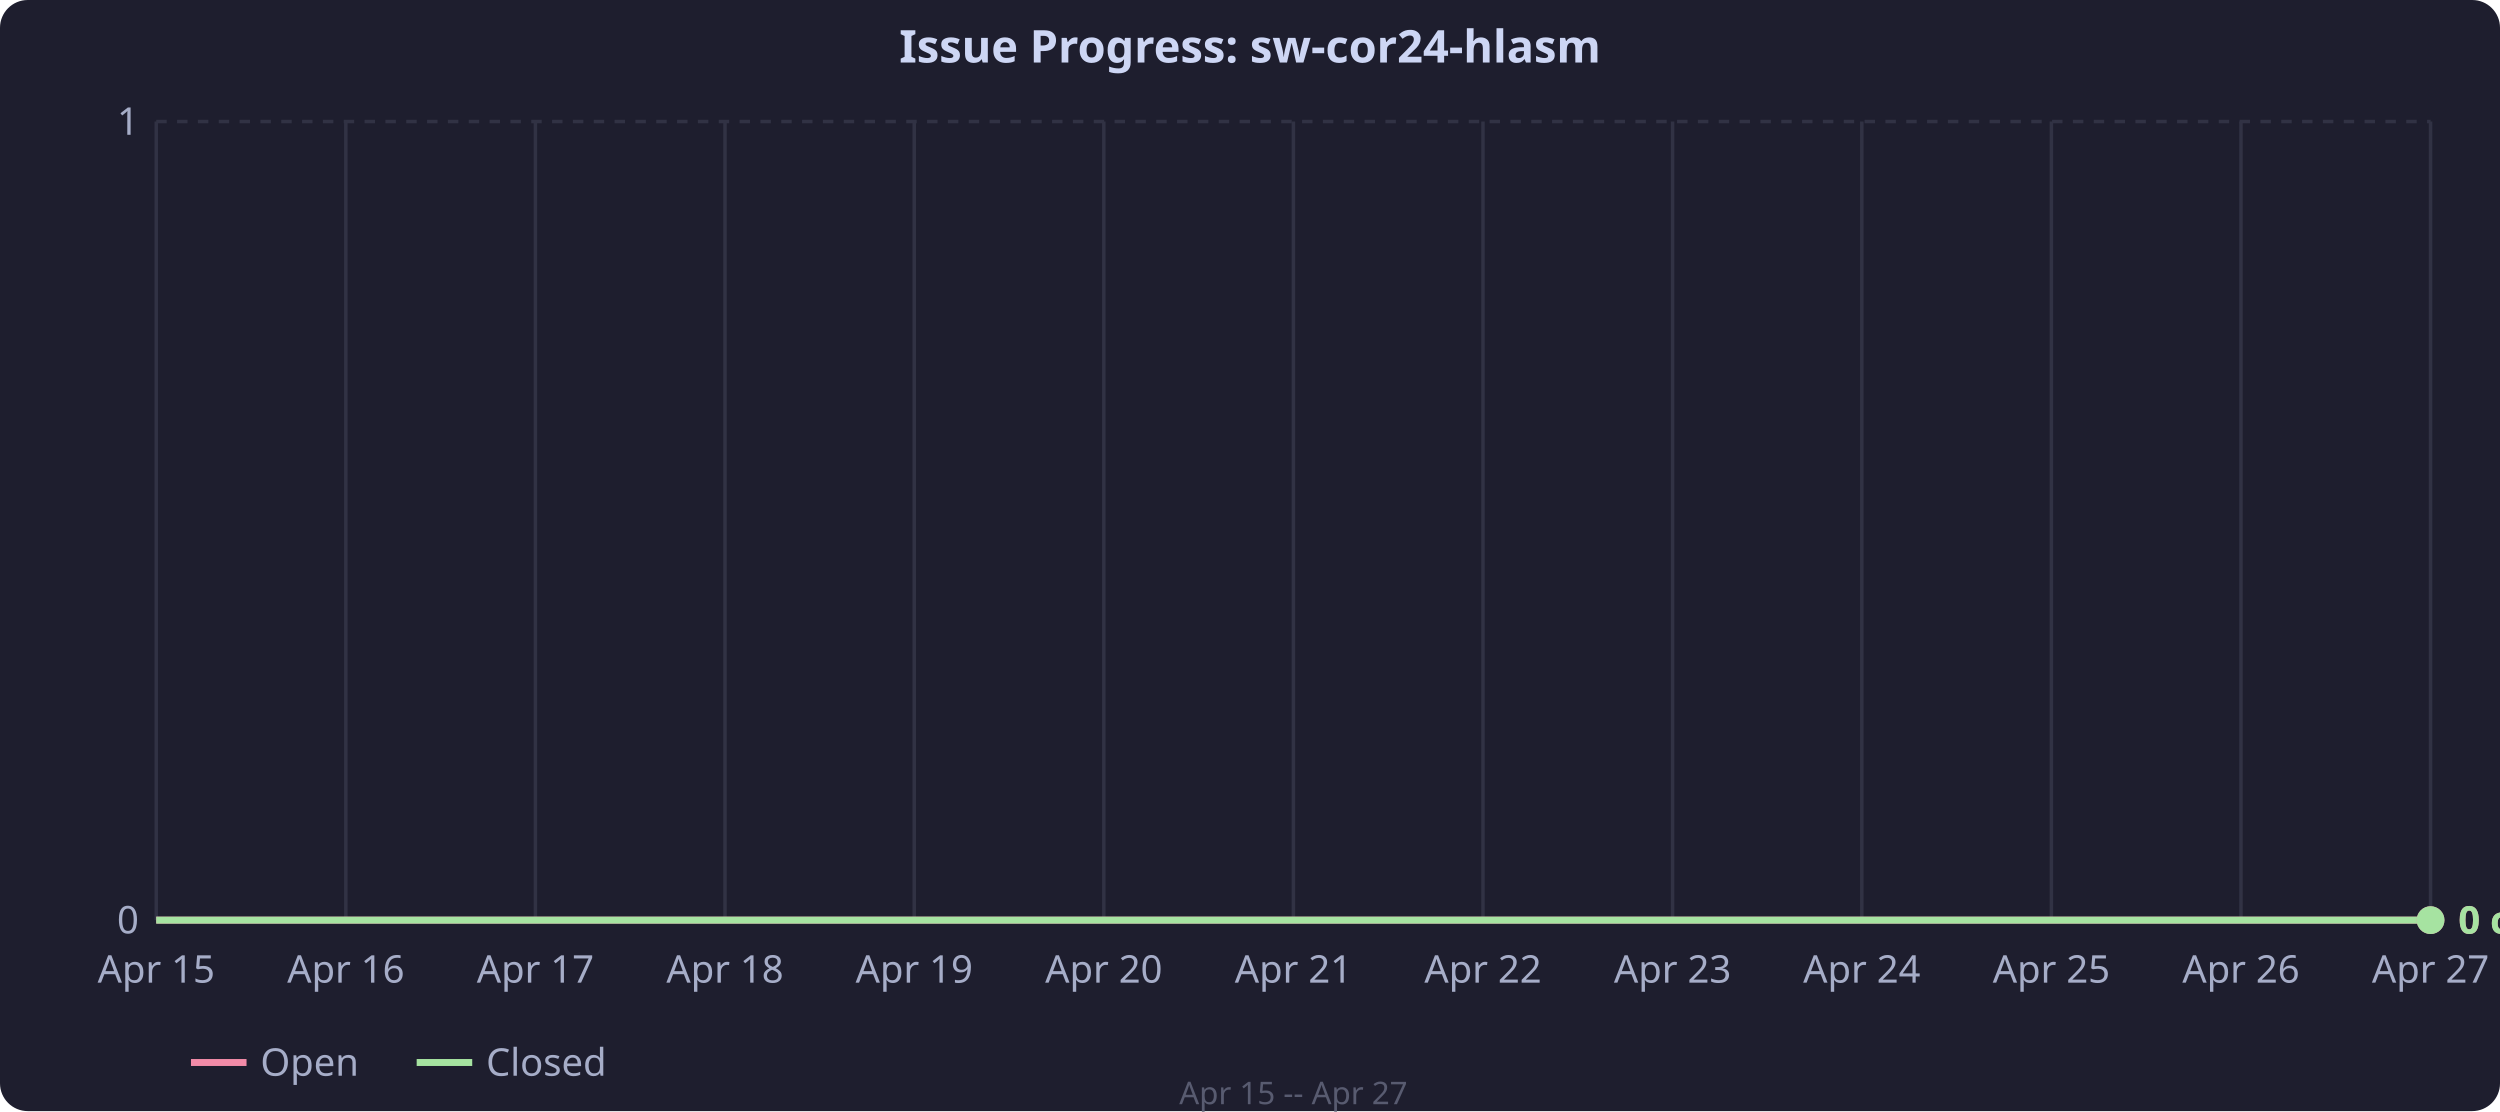
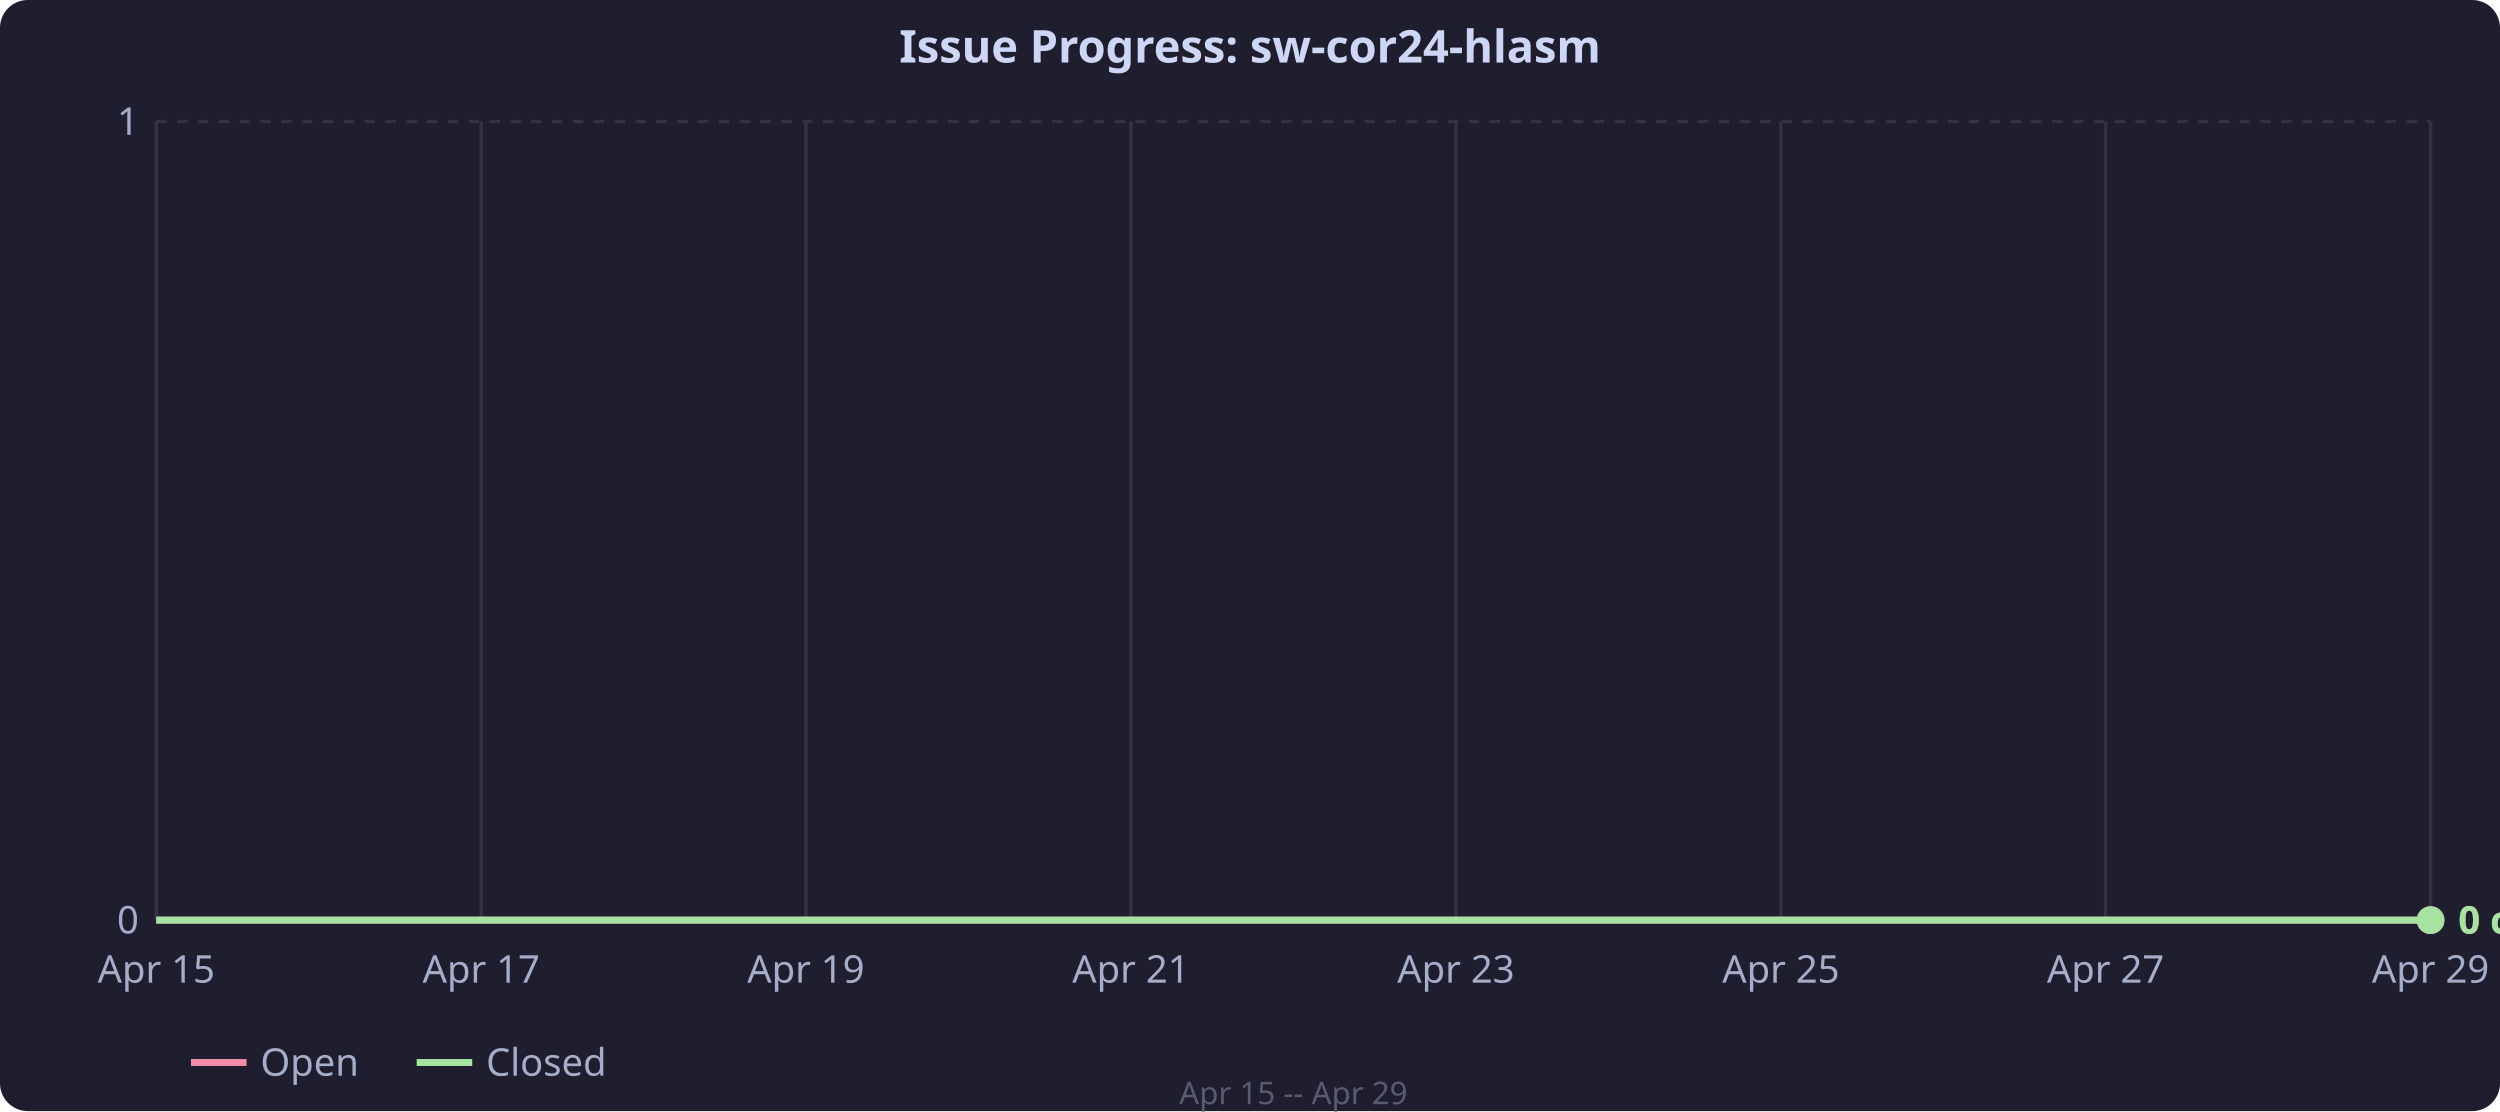
<svg xmlns="http://www.w3.org/2000/svg" viewBox="0 0 720 320" style="font-family: system-ui, sans-serif; font-size: 11px; color: #cdd6f4;">
  <rect width="720" height="320" fill="#1e1e2e" rx="8" />
  <line x1="45" y1="265.0" x2="700" y2="265.0" stroke="#313244" stroke-dasharray="3,3" />
  <text x="40" y="265.0" fill="#a6adc8" text-anchor="end" dominant-baseline="middle">0</text>
  <line x1="45" y1="35.0" x2="700" y2="35.0" stroke="#313244" stroke-dasharray="3,3" />
  <text x="40" y="35.0" fill="#a6adc8" text-anchor="end" dominant-baseline="middle">1</text>
  <text x="45.0" y="283" fill="#a6adc8" text-anchor="middle">Apr 15</text>
  <line x1="45.0" y1="35" x2="45.0" y2="265" stroke="#313244" />
-   <text x="99.6" y="283" fill="#a6adc8" text-anchor="middle">Apr 16</text>
-   <line x1="99.6" y1="35" x2="99.6" y2="265" stroke="#313244" />
-   <text x="154.2" y="283" fill="#a6adc8" text-anchor="middle">Apr 17</text>
-   <line x1="154.2" y1="35" x2="154.2" y2="265" stroke="#313244" />
-   <text x="208.8" y="283" fill="#a6adc8" text-anchor="middle">Apr 18</text>
-   <line x1="208.8" y1="35" x2="208.8" y2="265" stroke="#313244" />
-   <text x="263.3" y="283" fill="#a6adc8" text-anchor="middle">Apr 19</text>
-   <line x1="263.3" y1="35" x2="263.3" y2="265" stroke="#313244" />
-   <text x="317.9" y="283" fill="#a6adc8" text-anchor="middle">Apr 20</text>
-   <line x1="317.9" y1="35" x2="317.9" y2="265" stroke="#313244" />
-   <text x="372.5" y="283" fill="#a6adc8" text-anchor="middle">Apr 21</text>
-   <line x1="372.5" y1="35" x2="372.5" y2="265" stroke="#313244" />
-   <text x="427.1" y="283" fill="#a6adc8" text-anchor="middle">Apr 22</text>
-   <line x1="427.1" y1="35" x2="427.1" y2="265" stroke="#313244" />
-   <text x="481.7" y="283" fill="#a6adc8" text-anchor="middle">Apr 23</text>
-   <line x1="481.7" y1="35" x2="481.7" y2="265" stroke="#313244" />
-   <text x="536.2" y="283" fill="#a6adc8" text-anchor="middle">Apr 24</text>
-   <line x1="536.2" y1="35" x2="536.2" y2="265" stroke="#313244" />
-   <text x="590.8" y="283" fill="#a6adc8" text-anchor="middle">Apr 25</text>
-   <line x1="590.8" y1="35" x2="590.8" y2="265" stroke="#313244" />
-   <text x="645.4" y="283" fill="#a6adc8" text-anchor="middle">Apr 26</text>
-   <line x1="645.4" y1="35" x2="645.4" y2="265" stroke="#313244" />
-   <text x="700.0" y="283" fill="#a6adc8" text-anchor="middle">Apr 27</text>
+   <text x="138.6" y="283" fill="#a6adc8" text-anchor="middle">Apr 17</text>
+   <line x1="138.6" y1="35" x2="138.6" y2="265" stroke="#313244" />
+   <text x="232.1" y="283" fill="#a6adc8" text-anchor="middle">Apr 19</text>
+   <line x1="232.1" y1="35" x2="232.1" y2="265" stroke="#313244" />
+   <text x="325.7" y="283" fill="#a6adc8" text-anchor="middle">Apr 21</text>
+   <line x1="325.7" y1="35" x2="325.7" y2="265" stroke="#313244" />
+   <text x="419.3" y="283" fill="#a6adc8" text-anchor="middle">Apr 23</text>
+   <line x1="419.3" y1="35" x2="419.3" y2="265" stroke="#313244" />
+   <text x="512.9" y="283" fill="#a6adc8" text-anchor="middle">Apr 25</text>
+   <line x1="512.9" y1="35" x2="512.9" y2="265" stroke="#313244" />
+   <text x="606.4" y="283" fill="#a6adc8" text-anchor="middle">Apr 27</text>
+   <line x1="606.4" y1="35" x2="606.4" y2="265" stroke="#313244" />
+   <text x="700.0" y="283" fill="#a6adc8" text-anchor="middle">Apr 29</text>
  <line x1="700.0" y1="35" x2="700.0" y2="265" stroke="#313244" />
-   <polygon fill="rgba(243,139,168,0.08)" points="45.0,265.0 99.6,265.0 154.2,265.0 208.8,265.0 263.3,265.0 317.9,265.0 372.5,265.0 427.1,265.0 481.7,265.0 536.2,265.0 590.8,265.0 645.4,265.0 700.0,265.0 700.0,265.0 45.0,265.0" />
-   <polyline fill="none" stroke="#f38ba8" stroke-width="2" stroke-linejoin="round" points="45.0,265.0 99.6,265.0 154.2,265.0 208.8,265.0 263.3,265.0 317.9,265.0 372.5,265.0 427.1,265.0 481.7,265.0 536.2,265.0 590.8,265.0 645.4,265.0 700.0,265.0" />
-   <polygon fill="rgba(166,227,161,0.08)" points="45.0,265.0 99.6,265.0 154.2,265.0 208.8,265.0 263.3,265.0 317.9,265.0 372.5,265.0 427.1,265.0 481.7,265.0 536.2,265.0 590.8,265.0 645.4,265.0 700.0,265.0 700.0,265.0 45.0,265.0" />
-   <polyline fill="none" stroke="#a6e3a1" stroke-width="2" stroke-linejoin="round" points="45.0,265.0 99.6,265.0 154.2,265.0 208.8,265.0 263.3,265.0 317.9,265.0 372.5,265.0 427.1,265.0 481.7,265.0 536.2,265.0 590.8,265.0 645.4,265.0 700.0,265.0" />
+   <polygon fill="rgba(243,139,168,0.08)" points="45.0,265.0 91.8,265.0 138.6,265.0 185.4,265.0 232.1,265.0 278.9,265.0 325.7,265.0 372.5,265.0 419.3,265.0 466.1,265.0 512.9,265.0 559.6,265.0 606.4,265.0 653.2,265.0 700.0,265.0 700.0,265.0 45.0,265.0" />
+   <polyline fill="none" stroke="#f38ba8" stroke-width="2" stroke-linejoin="round" points="45.0,265.0 91.8,265.0 138.6,265.0 185.4,265.0 232.1,265.0 278.9,265.0 325.7,265.0 372.5,265.0 419.3,265.0 466.1,265.0 512.9,265.0 559.6,265.0 606.4,265.0 653.2,265.0 700.0,265.0" />
+   <polygon fill="rgba(166,227,161,0.08)" points="45.0,265.0 91.8,265.0 138.6,265.0 185.4,265.0 232.1,265.0 278.9,265.0 325.7,265.0 372.5,265.0 419.3,265.0 466.1,265.0 512.9,265.0 559.6,265.0 606.4,265.0 653.2,265.0 700.0,265.0 700.0,265.0 45.0,265.0" />
+   <polyline fill="none" stroke="#a6e3a1" stroke-width="2" stroke-linejoin="round" points="45.0,265.0 91.8,265.0 138.6,265.0 185.4,265.0 232.1,265.0 278.9,265.0 325.7,265.0 372.5,265.0 419.3,265.0 466.1,265.0 512.9,265.0 559.6,265.0 606.4,265.0 653.2,265.0 700.0,265.0" />
  <circle cx="700.0" cy="265.0" r="4" fill="#f38ba8" />
  <circle cx="700.0" cy="265.0" r="4" fill="#a6e3a1" />
  <text x="708.0" y="265.0" fill="#f38ba8" text-anchor="start" dominant-baseline="middle" font-size="11px" font-weight="600">0 open</text>
  <text x="708.0" y="265.0" fill="#a6e3a1" text-anchor="start" dominant-baseline="middle" font-size="11px" font-weight="600">0 closed</text>
  <text x="360" y="18" fill="#cdd6f4" text-anchor="middle" font-size="13px" font-weight="600">Issue Progress: sw-cor24-hlasm</text>
  <line x1="55" y1="306" x2="71" y2="306" stroke="#f38ba8" stroke-width="2" />
  <text x="75" y="306" fill="#a6adc8" dominant-baseline="middle">Open</text>
  <line x1="120" y1="306" x2="136" y2="306" stroke="#a6e3a1" stroke-width="2" />
  <text x="140" y="306" fill="#a6adc8" dominant-baseline="middle">Closed</text>
-   <text x="372.5" y="318" fill="#585b70" text-anchor="middle" font-size="9px">Apr 15 -- Apr 27</text>
+   <text x="372.5" y="318" fill="#585b70" text-anchor="middle" font-size="9px">Apr 15 -- Apr 29</text>
</svg>
